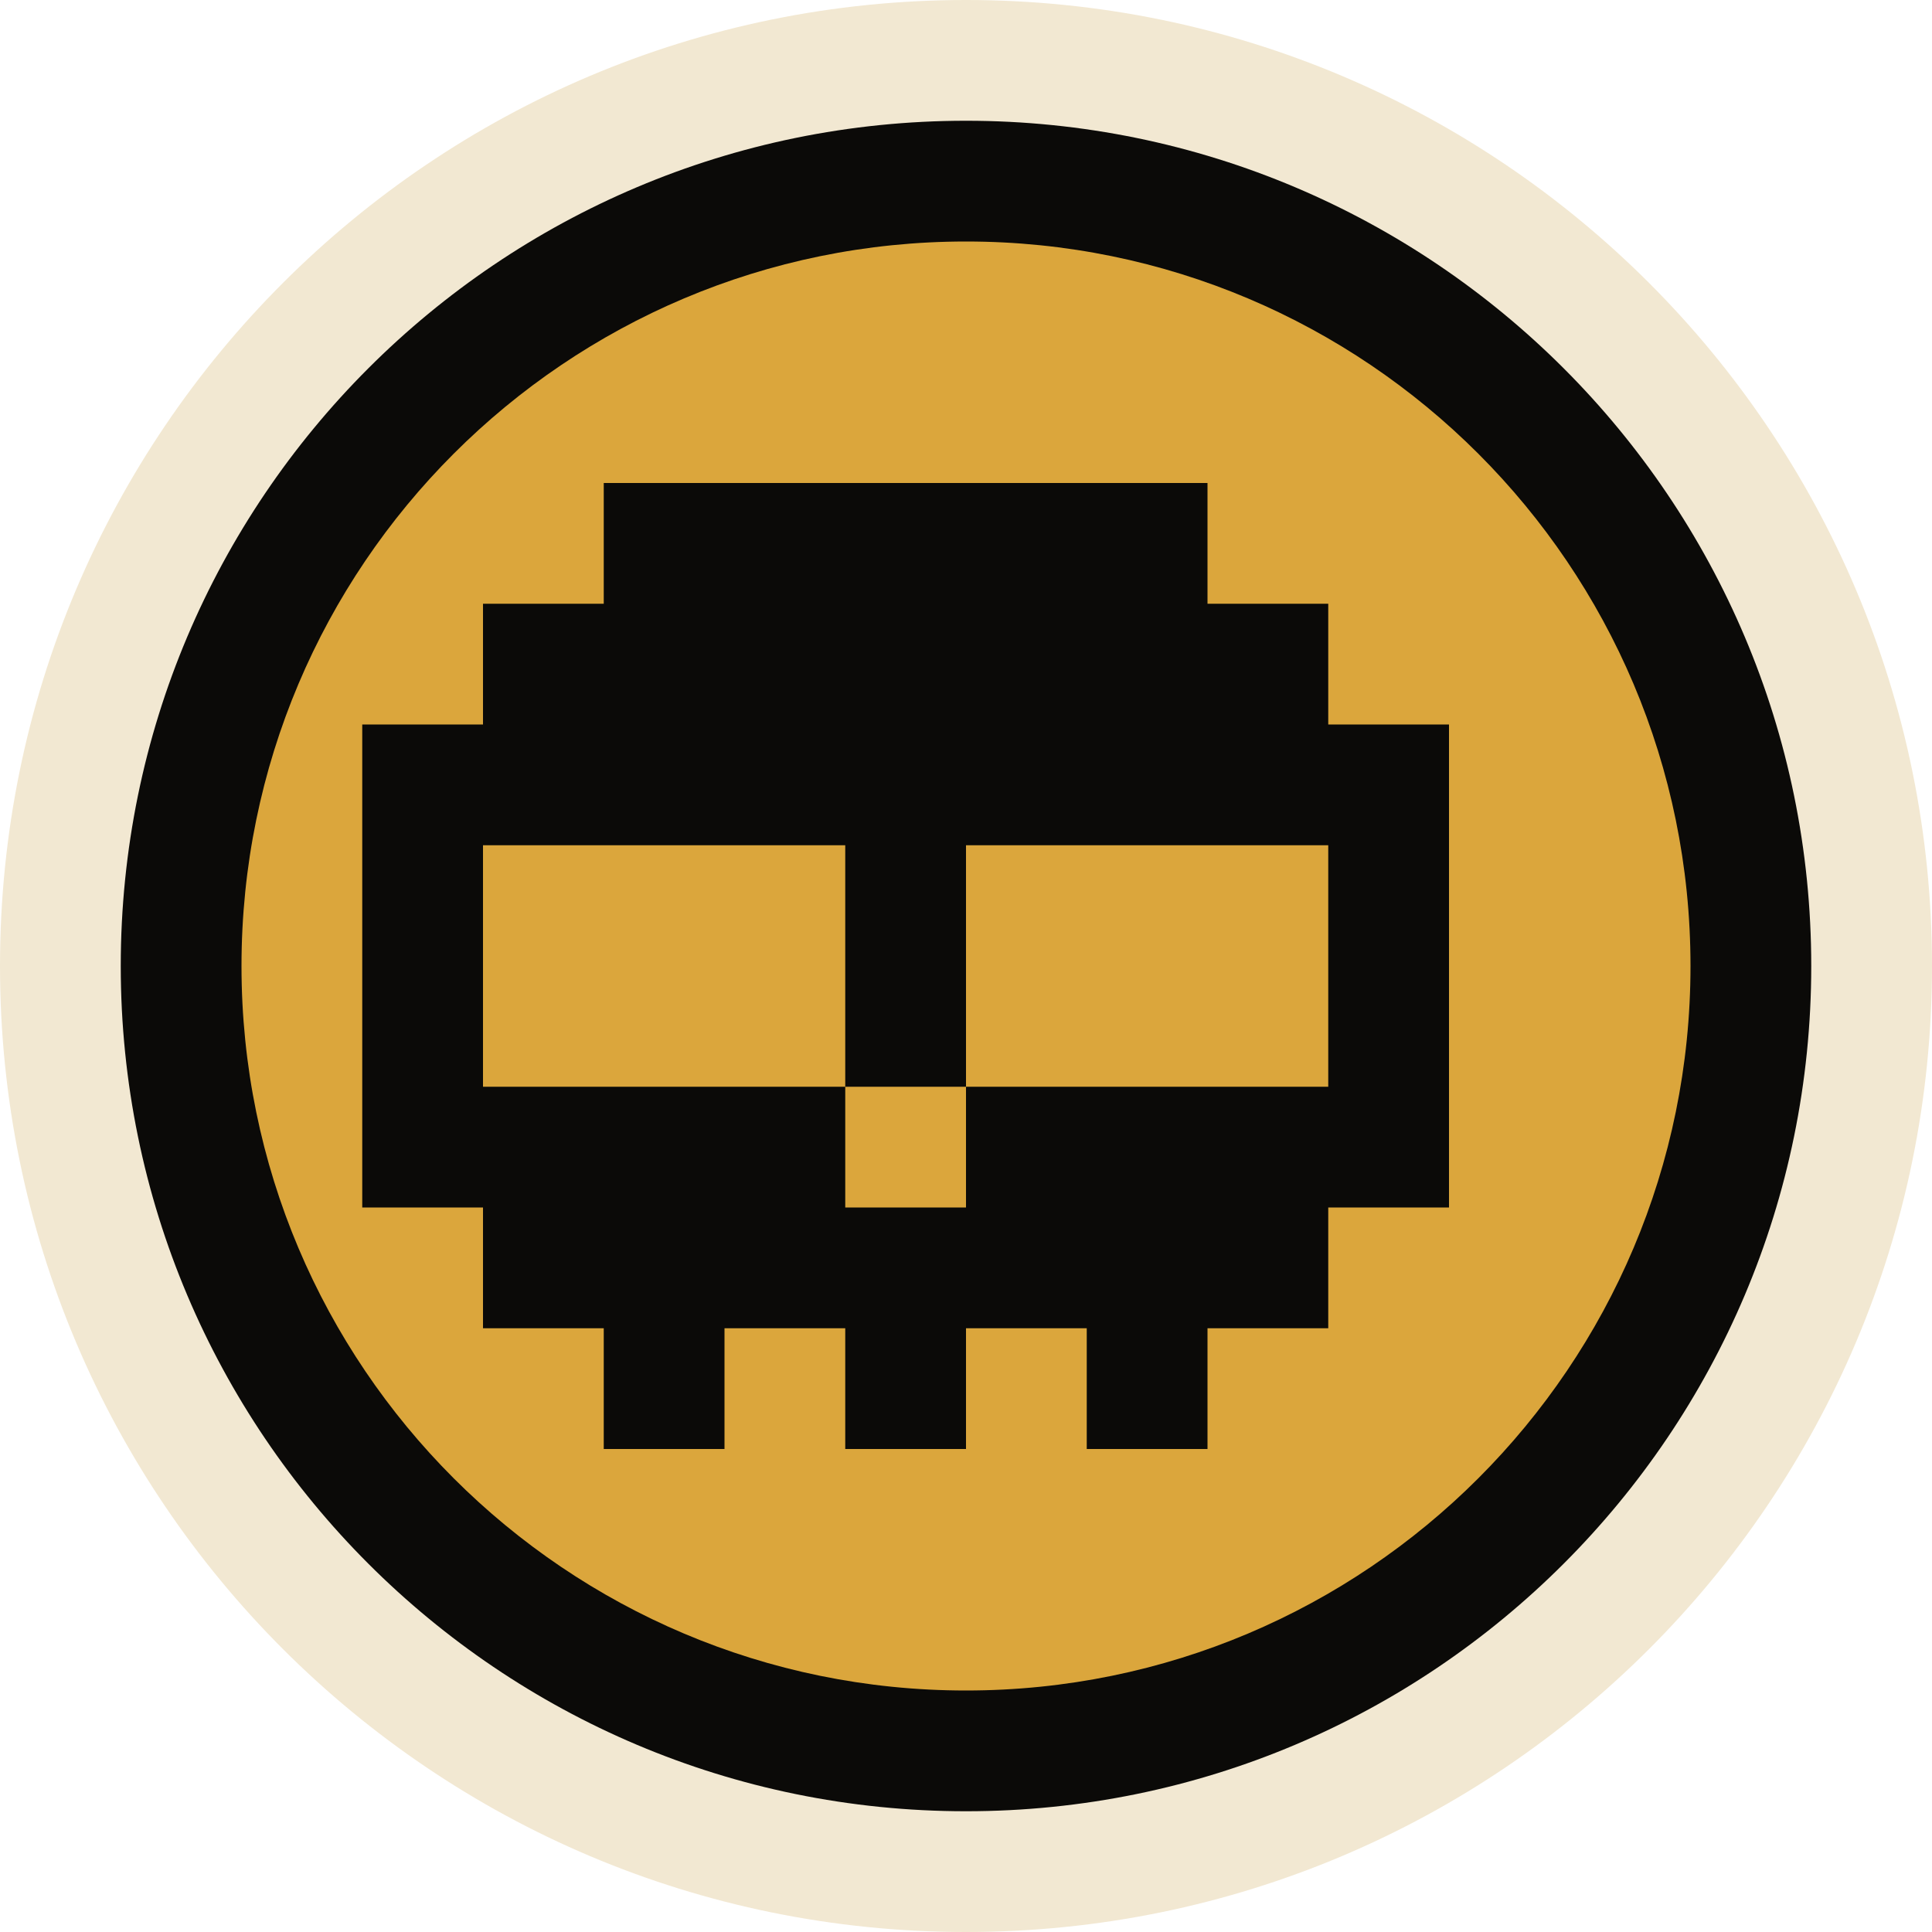
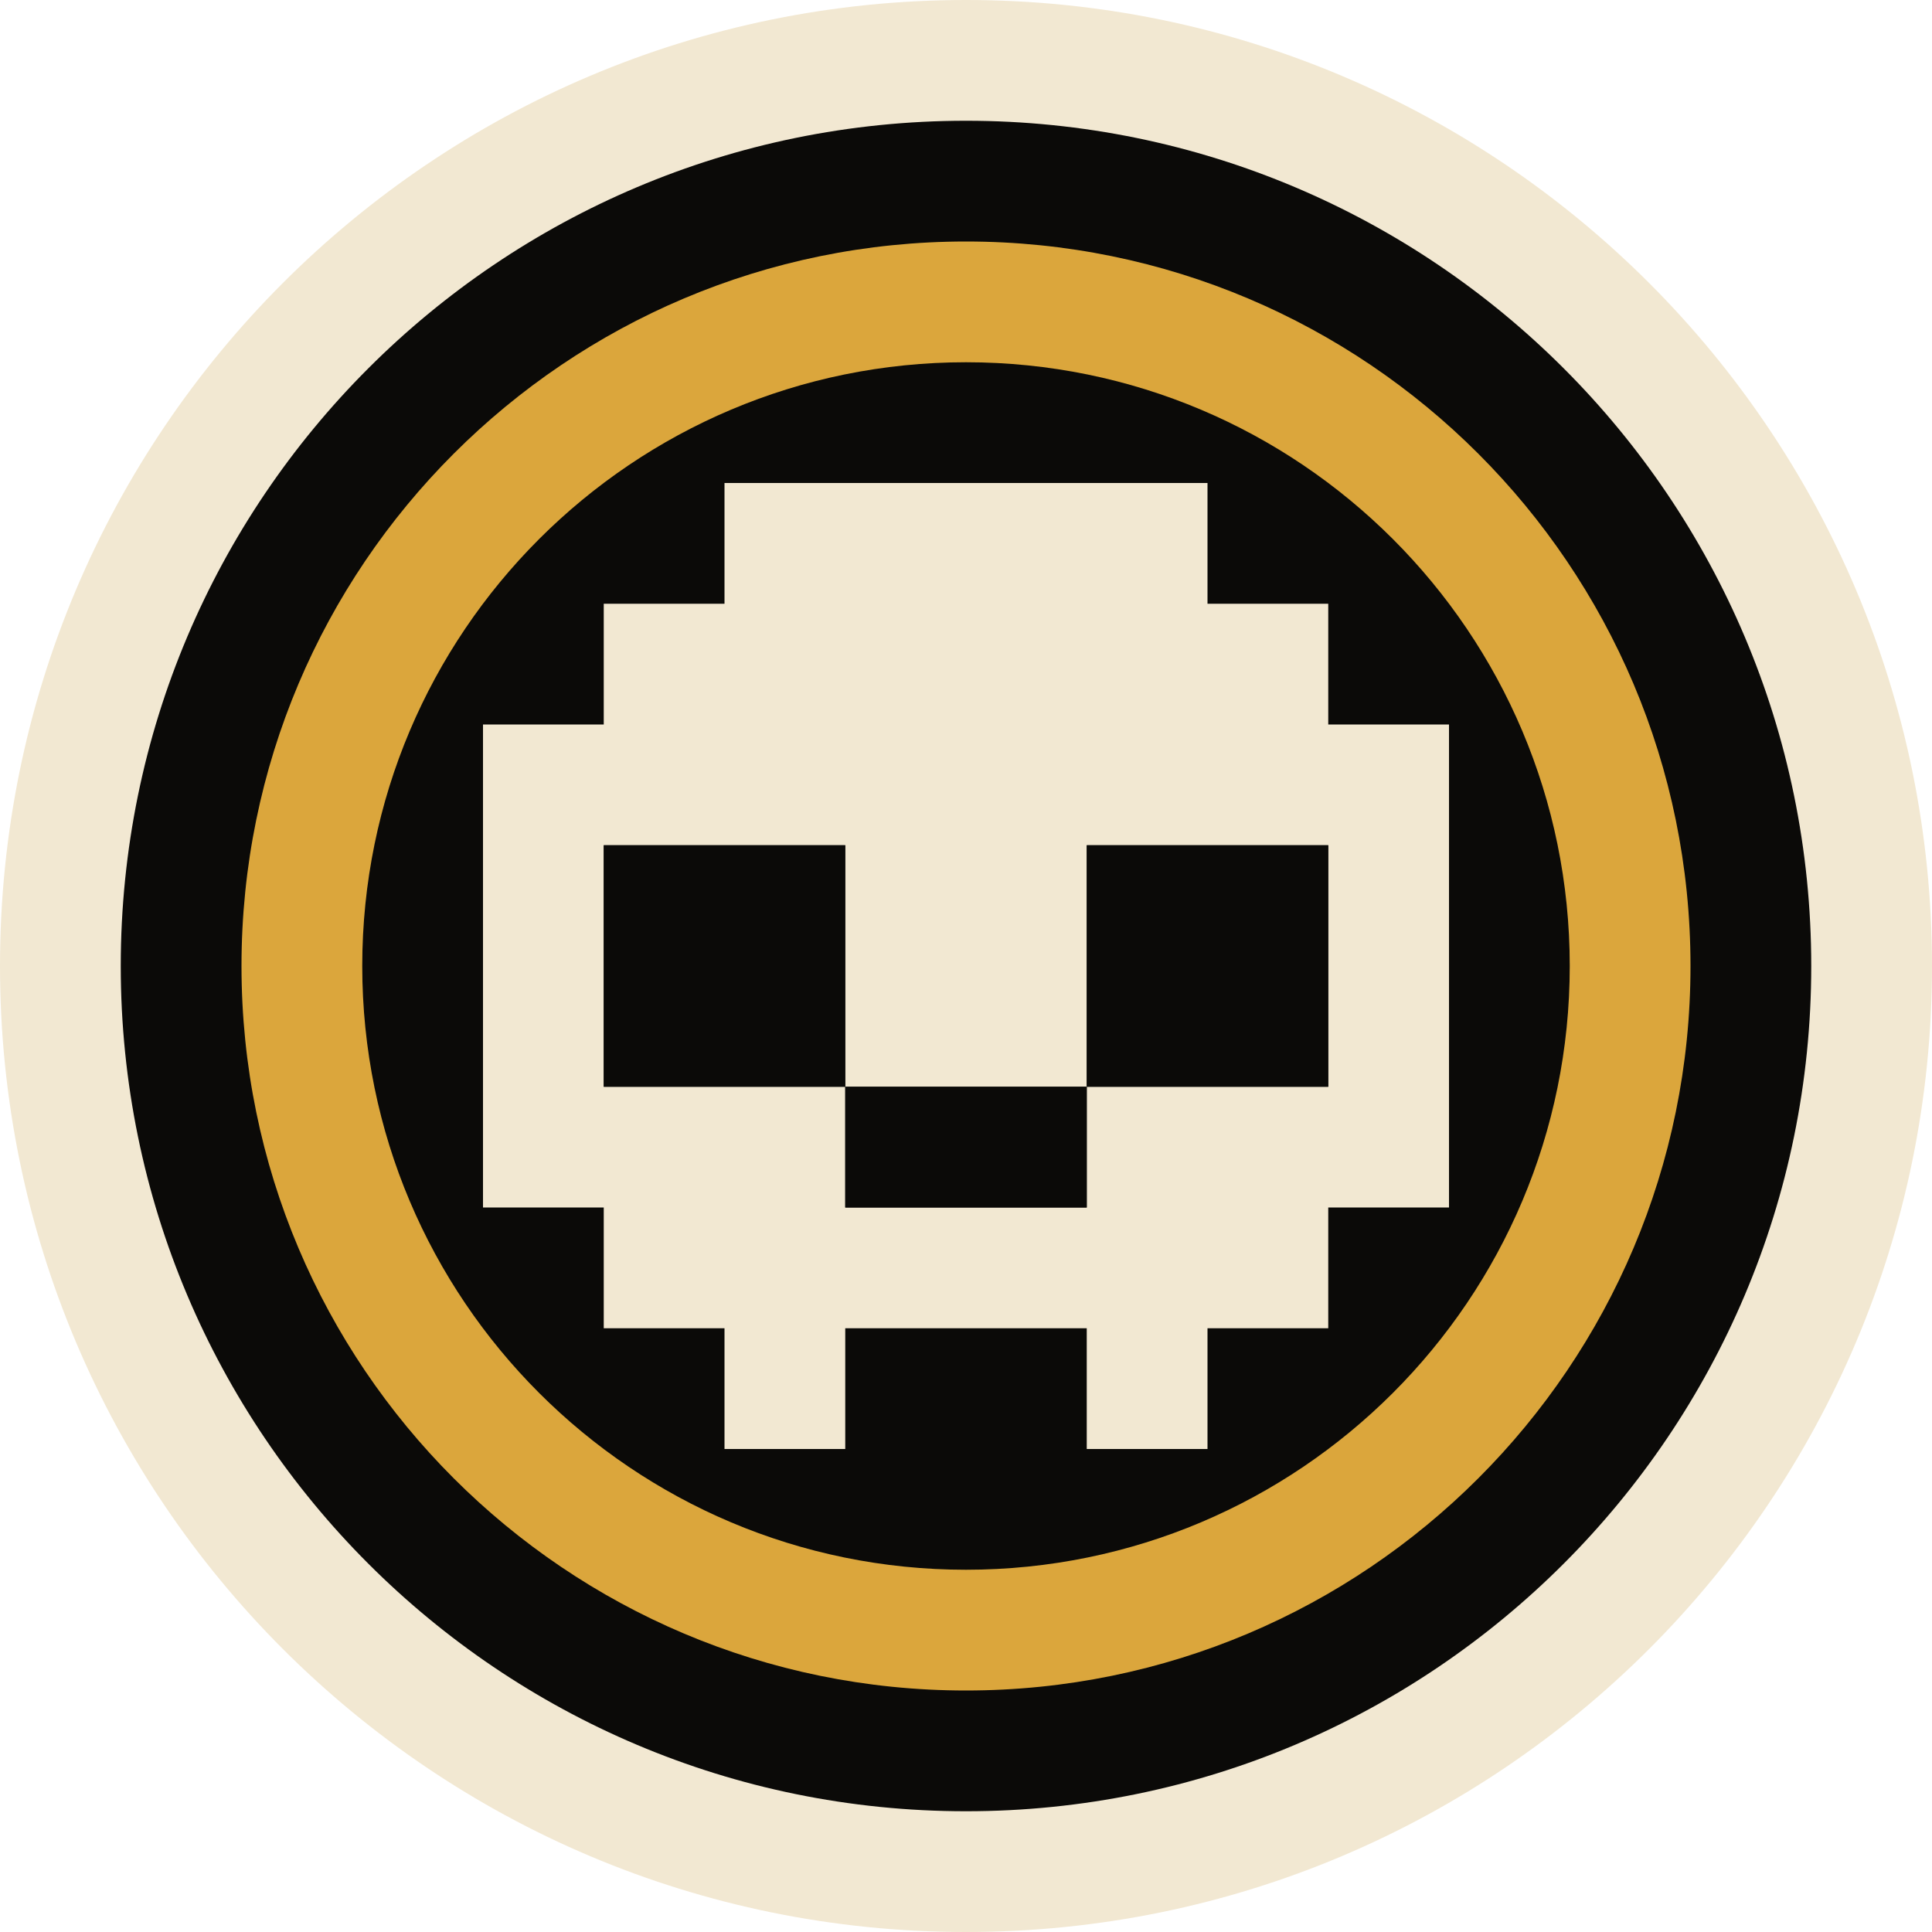
<svg xmlns="http://www.w3.org/2000/svg" viewBox="0 0 16 16" width="16" height="16">
  <circle cx="8" cy="8" r="8" fill="#f2e8d2" />
  <circle cx="8" cy="8" r="7" fill="#0b0a08" />
  <circle cx="8" cy="8" r="6" fill="#dba63c" />
-   <path fill="#0b0a08" fill-rule="evenodd" d="M5 4h5v1h1v1h1v4h-1v1H4v-1H3V6h1V5h1zM4 7v2h3V7zm4 0v2h3V7zM7 9v1h1V9zM5 11h1v1H5zm2 0h1v1H7zm2 0h1v1H9z" />
+   <circle cx="8" cy="8" r="5" fill="#0b0a08" />
+   <path fill="#f2e8d2" d="M6 4h4v1h-4zM5 5h6v1h-6zM4 6h8v1h-8zM4 7h1v1h-1zM7 7h2v1h-2zM11 7h1v1h-1zM4 8h1v1h-1zM7 8h2v1h-2zM11 8h1v1h-1zM4 9h3v1h-3zM9 9h3v1h-3zM5 10h6v1h-6zM6 11h1v1h-1zM9 11h1v1h-1z" />
+   <path fill="#0b0a08" d="M5 7h2v1h-2zM9 7h2v1h-2zM5 8h2v1h-2zM9 8h2v1h-2zM7 9h2v1h-2z" />
</svg>
